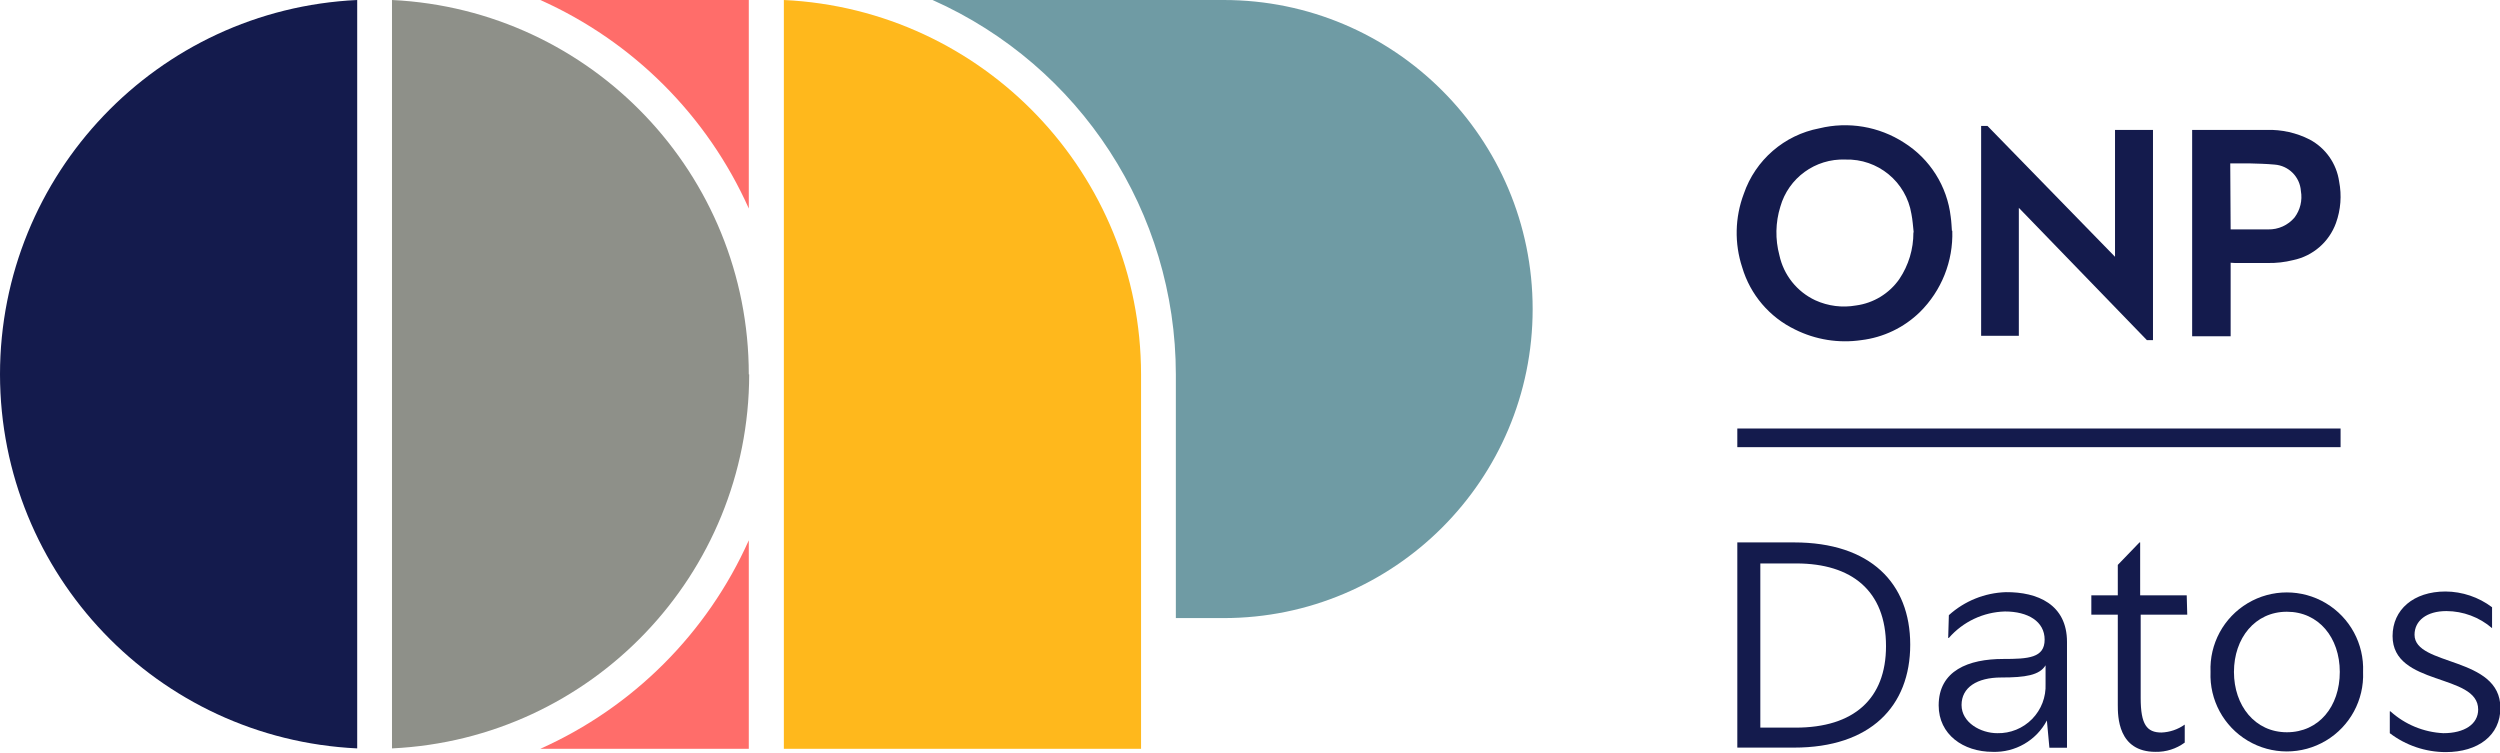
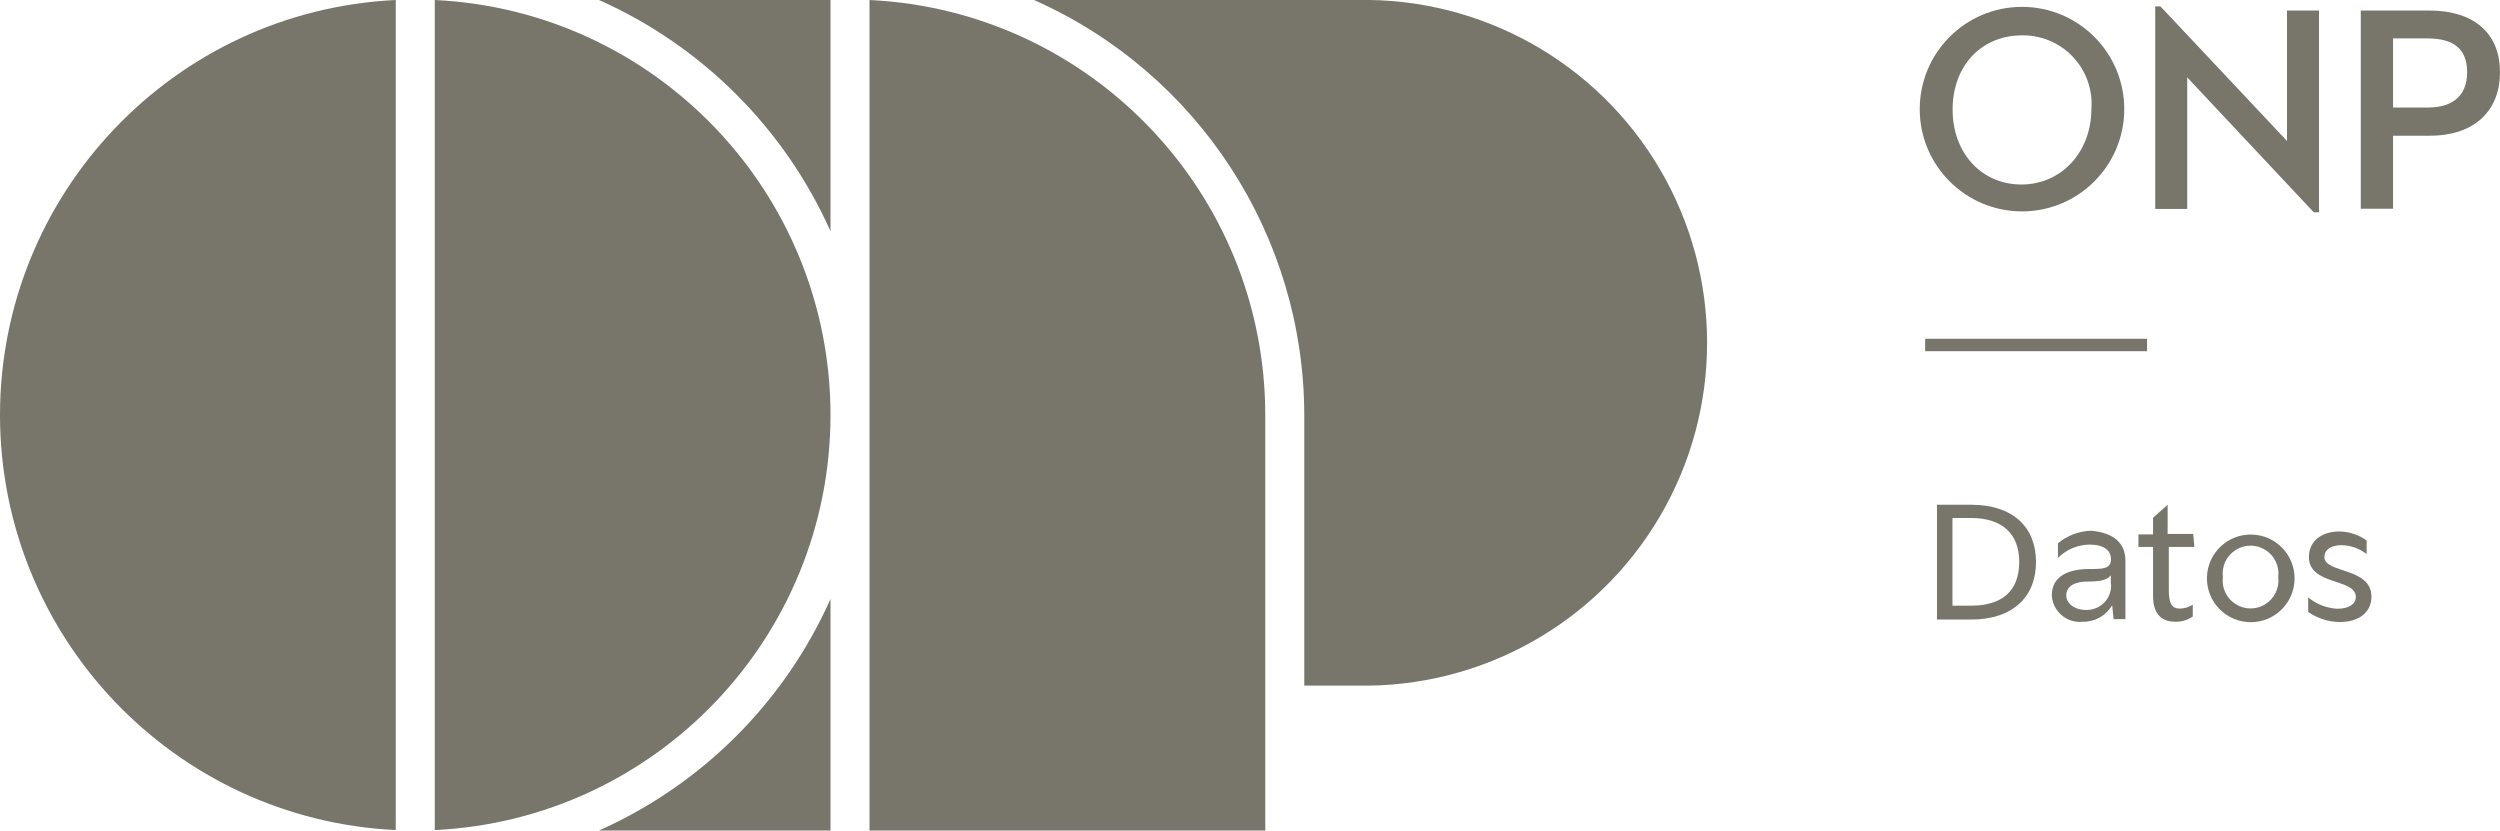
- <svg xmlns="http://www.w3.org/2000/svg" viewBox="0 0 188.97 56.85">
+ <svg xmlns="http://www.w3.org/2000/svg" viewBox="0 0 171.13 56.85">
  <defs>
-     <style>.cls-1{fill:#141b4d;}.cls-2{fill:#ff6d6a;}.cls-3{fill:#8e9089;}.cls-4{fill:#6f9ba4;}.cls-5{fill:#ffb81c;}</style>
+     <style>.cls-1{fill:#78766a;}</style>
  </defs>
  <g id="Capa_2" data-name="Capa 2">
    <g id="Capa_3" data-name="Capa 3">
-       <path class="cls-1" d="M0,28.3A28.34,28.34,0,0,0,27,56.57V0A28.34,28.34,0,0,0,0,28.3" />
-       <path class="cls-2" d="M40.84,56.6H56.6V40.84A31.21,31.21,0,0,1,40.84,56.6" />
-       <path class="cls-2" d="M56.6,15.76V0H40.84A31.21,31.21,0,0,1,56.6,15.76" />
-       <path class="cls-3" d="M56.6,28.3A28.34,28.34,0,0,0,29.63,0V56.57a28.34,28.34,0,0,0,27-28.27" />
-       <path class="cls-4" d="M88.88,28.3V46.72h3.61A23.36,23.36,0,0,0,92.49,0h-22A31,31,0,0,1,88.88,28.3" />
-       <path class="cls-5" d="M59.25,0V56.6h27V28.3A28.35,28.35,0,0,0,59.25,0" />
-       <path class="cls-1" d="M144.65,17.55c-.05-.46-.08-.93-.17-1.38a4.91,4.91,0,0,0-5-4.11,4.91,4.91,0,0,0-4.91,3.57,6.6,6.6,0,0,0-.07,3.66,4.9,4.9,0,0,0,2.72,3.41,5.22,5.22,0,0,0,3.07.39,4.76,4.76,0,0,0,3.28-2,6.25,6.25,0,0,0,1.06-3.51m2.94-.14a8.27,8.27,0,0,1-2.45,6.15,7.66,7.66,0,0,1-4.43,2.12,8.47,8.47,0,0,1-5-.8,7.61,7.61,0,0,1-4-4.7,8.35,8.35,0,0,1,.12-5.56,7.52,7.52,0,0,1,5.71-4.95,8.21,8.21,0,0,1,6.4,1.08,7.66,7.66,0,0,1,3.53,5.6c.06.41.07.82.09,1.06" />
-       <path class="cls-1" d="M159.87,19.41V9.82h2.87V25.71h-.46l-9.68-10v9.67h-2.85V9.52h.48l9.64,9.89" />
-       <path class="cls-1" d="M168.61,17.34c1,0,1.9,0,2.83,0a2.53,2.53,0,0,0,2-.9,2.58,2.58,0,0,0,.48-2,2.15,2.15,0,0,0-2-2c-.63-.06-1.27-.07-1.91-.09-.47,0-.94,0-1.43,0Zm0,2.52v5.56H165.7V9.82h5.64a6.7,6.7,0,0,1,3.25.73,4.28,4.28,0,0,1,2.22,3.17,5.89,5.89,0,0,1-.24,3.14,4.39,4.39,0,0,1-3.23,2.8,7.33,7.33,0,0,1-1.93.22c-.82,0-1.64,0-2.47,0Z" />
-       <rect class="cls-1" x="131.32" y="32.39" width="45.6" height="1.41" />
-       <path class="cls-1" d="M135.61,41c5.77,0,8.78,3.08,8.78,7.73s-3,7.78-8.78,7.78h-4.29V41Zm.12,14c4.4,0,6.83-2.18,6.83-6.16,0-4.19-2.6-6.25-6.78-6.25h-2.72V55Z" />
-       <path class="cls-1" d="M156.24,48.52v8h-1.33l-.19-2.06a4.46,4.46,0,0,1-4.1,2.37c-2.22,0-4.08-1.31-4.08-3.51,0-2.64,2.27-3.51,4.87-3.51,1.91,0,3.14-.08,3.14-1.46s-1.26-2.13-3-2.13a5.84,5.84,0,0,0-4.24,2h-.05l.05-1.72a6.74,6.74,0,0,1,4.31-1.74C154,44.74,156.24,45.68,156.24,48.52Zm-1.62,3.17v-1.4c-.46.75-1.52.92-3.35.92s-3,.75-3,2.08,1.45,2.13,2.7,2.13A3.57,3.57,0,0,0,154.62,51.69Z" />
-       <path class="cls-1" d="M165.33,46.46h-3.52v6.3c0,2,.46,2.61,1.57,2.61a3.25,3.25,0,0,0,1.76-.6h0v1.36a3.59,3.59,0,0,1-2.21.7c-2.85,0-2.85-2.69-2.85-3.56V46.46h-2V45h2v-2.3l1.64-1.7h.05v4h3.52Z" />
-       <path class="cls-1" d="M167.09,50.79a5.77,5.77,0,1,1,11.53,0,5.77,5.77,0,1,1-11.53,0Zm9.77,0c0-2.59-1.59-4.55-4-4.55s-4,2-4,4.55,1.59,4.56,4,4.56S176.86,53.41,176.86,50.79Z" />
-       <path class="cls-1" d="M180.64,55.42V53.77h.05a6.42,6.42,0,0,0,4,1.65c1.59,0,2.63-.68,2.63-1.79,0-2.76-6.47-1.74-6.47-5.55,0-2,1.59-3.37,4-3.37a5.91,5.91,0,0,1,3.52,1.19v1.58h0a5.32,5.32,0,0,0-3.45-1.29c-1.5,0-2.41.73-2.41,1.79,0,2.4,6.49,1.6,6.49,5.53,0,2.08-1.69,3.34-4.13,3.34A7,7,0,0,1,180.64,55.42Z" />
+       <path class="cls-1" d="M0,28.43A28.46,28.46,0,0,0,27.09,56.82V0A28.46,28.46,0,0,0,0,28.43" />
+       <path class="cls-1" d="M41,56.85H56.85V41A31.29,31.29,0,0,1,41,56.85" />
+       <path class="cls-1" d="M56.85,15.83V0H41A31.32,31.32,0,0,1,56.85,15.83" />
+       <path class="cls-1" d="M56.85,28.43A28.46,28.46,0,0,0,29.76,0V56.82A28.46,28.46,0,0,0,56.85,28.43" />
+       <path class="cls-1" d="M89.28,28.43v18.5H92.9A23.47,23.47,0,1,0,92.9,0H70.78a31.13,31.13,0,0,1,18.5,28.43" />
+       <path class="cls-1" d="M59.52,0V56.85H86.61V28.43A28.46,28.46,0,0,0,59.52,0" />
+       <path class="cls-1" d="M131.41,7.47a7,7,0,1,1,14,0,7,7,0,1,1-14,0Zm11.75,0a4.69,4.69,0,0,0-4.75-5.05c-2.78,0-4.75,2.08-4.75,5.08s2,5.13,4.71,5.13S143.16,10.44,143.16,7.44Z" />
+       <path class="cls-1" d="M156.55.72h2.19V14.53h-.36L149.72,5.3v9h-2.19V.44h.36l8.66,9.21Z" />
+       <path class="cls-1" d="M166.25.72c3.24,0,4.88,1.67,4.88,4.22s-1.64,4.35-4.82,4.35h-2.5v5H161.6V.72Zm-.05,6.64c1.64,0,2.68-.76,2.68-2.42s-1-2.31-2.72-2.31h-2.35V7.36Z" />
+       <path class="cls-1" d="M134.92,34.55c2.92,0,4.45,1.58,4.45,3.92s-1.54,3.94-4.45,3.94h-2.33V34.55Zm0,6.91c2.12,0,3.3-1,3.3-3s-1.26-3-3.27-3h-1.3v6Z" />
+       <path class="cls-1" d="M145.49,38.38v4h-.81l-.1-.95a2.26,2.26,0,0,1-2,1.13,1.92,1.92,0,0,1-2.13-1.81c0-1.35,1.21-1.8,2.55-1.8.93,0,1.5,0,1.5-.67s-.58-1-1.44-1a3.1,3.1,0,0,0-2.19.91h0l0-1a3.72,3.72,0,0,1,2.26-.86C144.29,36.42,145.49,36.91,145.49,38.38Zm-1,1.64v-.64c-.26.35-.8.43-1.63.43s-1.42.32-1.42.94.66,1,1.29,1A1.67,1.67,0,0,0,144.51,40Z" />
+       <path class="cls-1" d="M150.21,37.44h-1.75v2.92c0,.92.18,1.3.77,1.3a1.72,1.72,0,0,0,.87-.27h0v.81a2,2,0,0,1-1.21.36c-1.51,0-1.51-1.4-1.51-1.83V37.44h-1v-.86h1V35.44l1-.89h0v2h1.75Z" />
+       <path class="cls-1" d="M151.07,39.5a3,3,0,1,1,3,3.09A3,3,0,0,1,151.07,39.5Zm4.88,0a1.91,1.91,0,1,0-3.79,0,1.91,1.91,0,1,0,3.79,0Z" />
+       <path class="cls-1" d="M158,41.89v-1h0a3.37,3.37,0,0,0,2,.78c.78,0,1.26-.32,1.26-.81,0-1.29-3.21-.77-3.21-2.73,0-1.07.83-1.75,2.1-1.75A3.22,3.22,0,0,1,162,37v.93h0a2.81,2.81,0,0,0-1.73-.61c-.73,0-1.16.32-1.16.81,0,1.13,3.22.69,3.22,2.71,0,1.12-.92,1.74-2.15,1.74A3.86,3.86,0,0,1,158,41.89Z" />
+       <rect class="cls-1" x="131.78" y="23.19" width="15.19" height="0.85" />
    </g>
  </g>
</svg>
